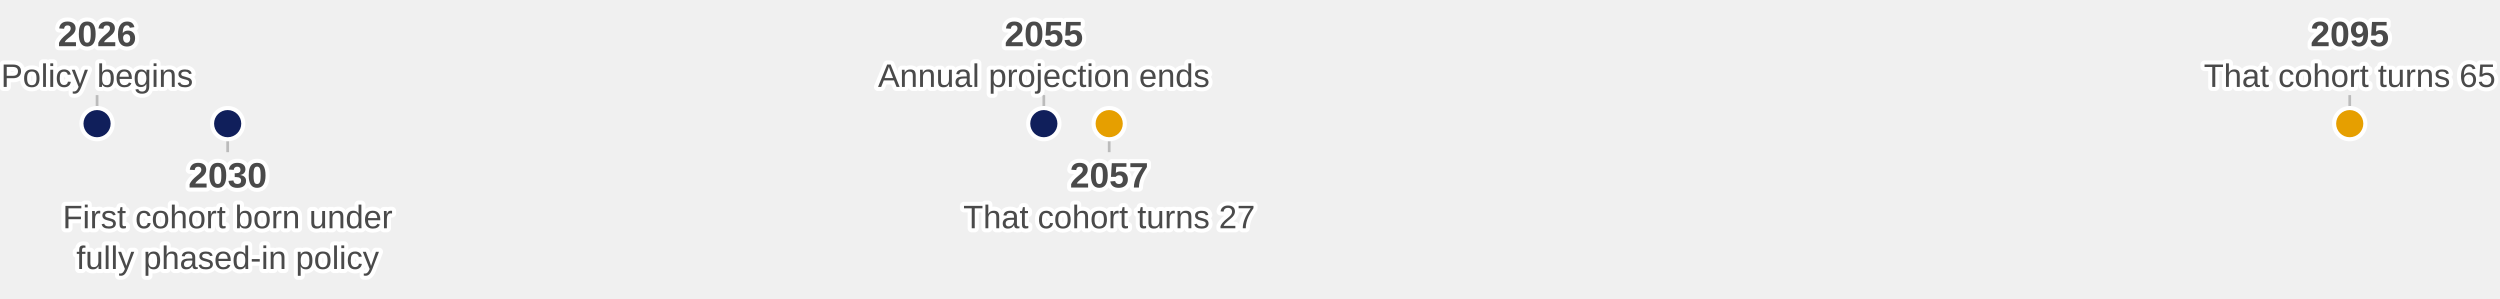
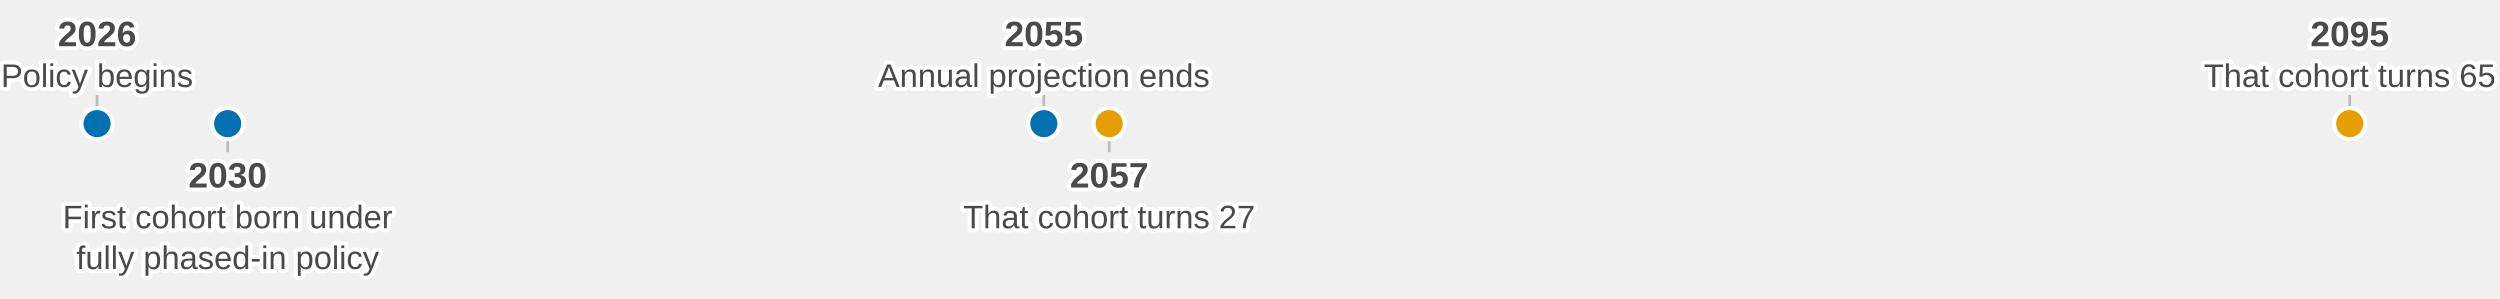
<svg class="tbl-timeline" width="920" height="110" viewBox="0 0 920 110" font-family="Figtree, &quot;Source Sans 3&quot;, system-ui, -apple-system, &quot;Segoe UI&quot;, Arial, sans-serif">
  <g class="tbl-timeline-chrome">
    <line class="tbl-timeline-rule" x1="0" y1="45.5" x2="920" y2="45.5" stroke="#F0F0F0" stroke-width="2" />
  </g>
  <g class="tbl-timeline-stems" aria-hidden="true">
    <polyline class="tbl-timeline-stem" data-series="policy" fill="none" stroke="#BBBBBB" stroke-width="1" points="35.72,41 35.72,35" />
    <polyline class="tbl-timeline-stem" data-series="policy" fill="none" stroke="#BBBBBB" stroke-width="1" points="83.78,50 83.78,56" />
    <polyline class="tbl-timeline-stem" data-series="policy" fill="none" stroke="#BBBBBB" stroke-width="1" points="384.13,41 384.13,35" />
    <polyline class="tbl-timeline-stem" data-series="cohort" fill="none" stroke="#BBBBBB" stroke-width="1" points="408.18,50 408.18,56" />
    <polyline class="tbl-timeline-stem" data-series="cohort" fill="none" stroke="#BBBBBB" stroke-width="1" points="864.7,41 864.7,35" />
  </g>
  <g class="tbl-timeline-spans" aria-hidden="true" />
  <g class="tbl-timeline-markers" aria-hidden="true">
    <circle class="tbl-timeline-marker-halo" data-series="policy" cx="35.72" cy="45.5" r="6.5" fill="#FFFFFF" />
    <circle class="tbl-timeline-marker-halo" data-series="policy" cx="83.78" cy="45.5" r="6.5" fill="#FFFFFF" />
    <circle class="tbl-timeline-marker-halo" data-series="policy" cx="384.13" cy="45.5" r="6.5" fill="#FFFFFF" />
    <circle class="tbl-timeline-marker-halo" data-series="cohort" cx="408.18" cy="45.5" r="6.5" fill="#FFFFFF" />
    <circle class="tbl-timeline-marker-halo" data-series="cohort" cx="864.7" cy="45.5" r="6.5" fill="#FFFFFF" />
-     <circle class="tbl-timeline-marker" data-series="policy" cx="35.72" cy="45.5" r="4.5" fill="#101F5B" stroke="#101F5B" stroke-width="1" />
-     <circle class="tbl-timeline-marker" data-series="policy" cx="83.78" cy="45.5" r="4.5" fill="#101F5B" stroke="#101F5B" stroke-width="1" />
-     <circle class="tbl-timeline-marker" data-series="policy" cx="384.13" cy="45.5" r="4.5" fill="#101F5B" stroke="#101F5B" stroke-width="1" />
+     <circle class="tbl-timeline-marker" data-series="policy" cx="35.72" cy="45.5" r="4.5" fill="#0072B2" stroke="#0072B2" stroke-width="1" />
+     <circle class="tbl-timeline-marker" data-series="policy" cx="83.78" cy="45.5" r="4.5" fill="#0072B2" stroke="#0072B2" stroke-width="1" />
+     <circle class="tbl-timeline-marker" data-series="policy" cx="384.13" cy="45.5" r="4.5" fill="#0072B2" stroke="#0072B2" stroke-width="1" />
    <circle class="tbl-timeline-marker" data-series="cohort" cx="408.18" cy="45.5" r="4.5" fill="#E69F00" stroke="#E69F00" stroke-width="1" />
    <circle class="tbl-timeline-marker" data-series="cohort" cx="864.7" cy="45.5" r="4.5" fill="#E69F00" stroke="#E69F00" stroke-width="1" />
  </g>
  <g role="list" aria-label="Timeline, 5 events">
    <g role="listitem" aria-label="2026: Policy begins.">
      <g class="tbl-timeline-label" data-series="policy">
        <text x="35.72" y="17" text-anchor="middle" font-size="13" font-weight="700" fill="#4A4A4A" paint-order="stroke" stroke="#FFFFFF" stroke-width="3" stroke-linejoin="round">2026</text>
        <text x="35.72" y="32" text-anchor="middle" font-size="12" font-weight="500" fill="#4A4A4A" paint-order="stroke" stroke="#FFFFFF" stroke-width="3" stroke-linejoin="round">Policy begins</text>
      </g>
    </g>
    <g role="listitem" aria-label="2030: First cohort born under fully phased-in policy.">
      <g class="tbl-timeline-label" data-series="policy">
        <text x="83.78" y="69" text-anchor="middle" font-size="13" font-weight="700" fill="#4A4A4A" paint-order="stroke" stroke="#FFFFFF" stroke-width="3" stroke-linejoin="round">2030</text>
        <text x="83.78" y="84" text-anchor="middle" font-size="12" font-weight="500" fill="#4A4A4A" paint-order="stroke" stroke="#FFFFFF" stroke-width="3" stroke-linejoin="round">First cohort born under</text>
        <text x="83.78" y="99" text-anchor="middle" font-size="12" font-weight="500" fill="#4A4A4A" paint-order="stroke" stroke="#FFFFFF" stroke-width="3" stroke-linejoin="round">fully phased-in policy</text>
      </g>
    </g>
    <g role="listitem" aria-label="2055: Annual projection ends.">
      <g class="tbl-timeline-label" data-series="policy">
        <text x="384.13" y="17" text-anchor="middle" font-size="13" font-weight="700" fill="#4A4A4A" paint-order="stroke" stroke="#FFFFFF" stroke-width="3" stroke-linejoin="round">2055</text>
        <text x="384.13" y="32" text-anchor="middle" font-size="12" font-weight="500" fill="#4A4A4A" paint-order="stroke" stroke="#FFFFFF" stroke-width="3" stroke-linejoin="round">Annual projection ends</text>
      </g>
    </g>
    <g role="listitem" aria-label="2057: That cohort turns 27.">
      <g class="tbl-timeline-label" data-series="cohort">
        <text x="408.18" y="69" text-anchor="middle" font-size="13" font-weight="700" fill="#4A4A4A" paint-order="stroke" stroke="#FFFFFF" stroke-width="3" stroke-linejoin="round">2057</text>
        <text x="408.18" y="84" text-anchor="middle" font-size="12" font-weight="500" fill="#4A4A4A" paint-order="stroke" stroke="#FFFFFF" stroke-width="3" stroke-linejoin="round">That cohort turns 27</text>
      </g>
    </g>
    <g role="listitem" aria-label="2095: That cohort turns 65.">
      <g class="tbl-timeline-label" data-series="cohort">
        <text x="864.7" y="17" text-anchor="middle" font-size="13" font-weight="700" fill="#4A4A4A" paint-order="stroke" stroke="#FFFFFF" stroke-width="3" stroke-linejoin="round">2095</text>
        <text x="864.7" y="32" text-anchor="middle" font-size="12" font-weight="500" fill="#4A4A4A" paint-order="stroke" stroke="#FFFFFF" stroke-width="3" stroke-linejoin="round">That cohort turns 65</text>
      </g>
    </g>
  </g>
</svg>
